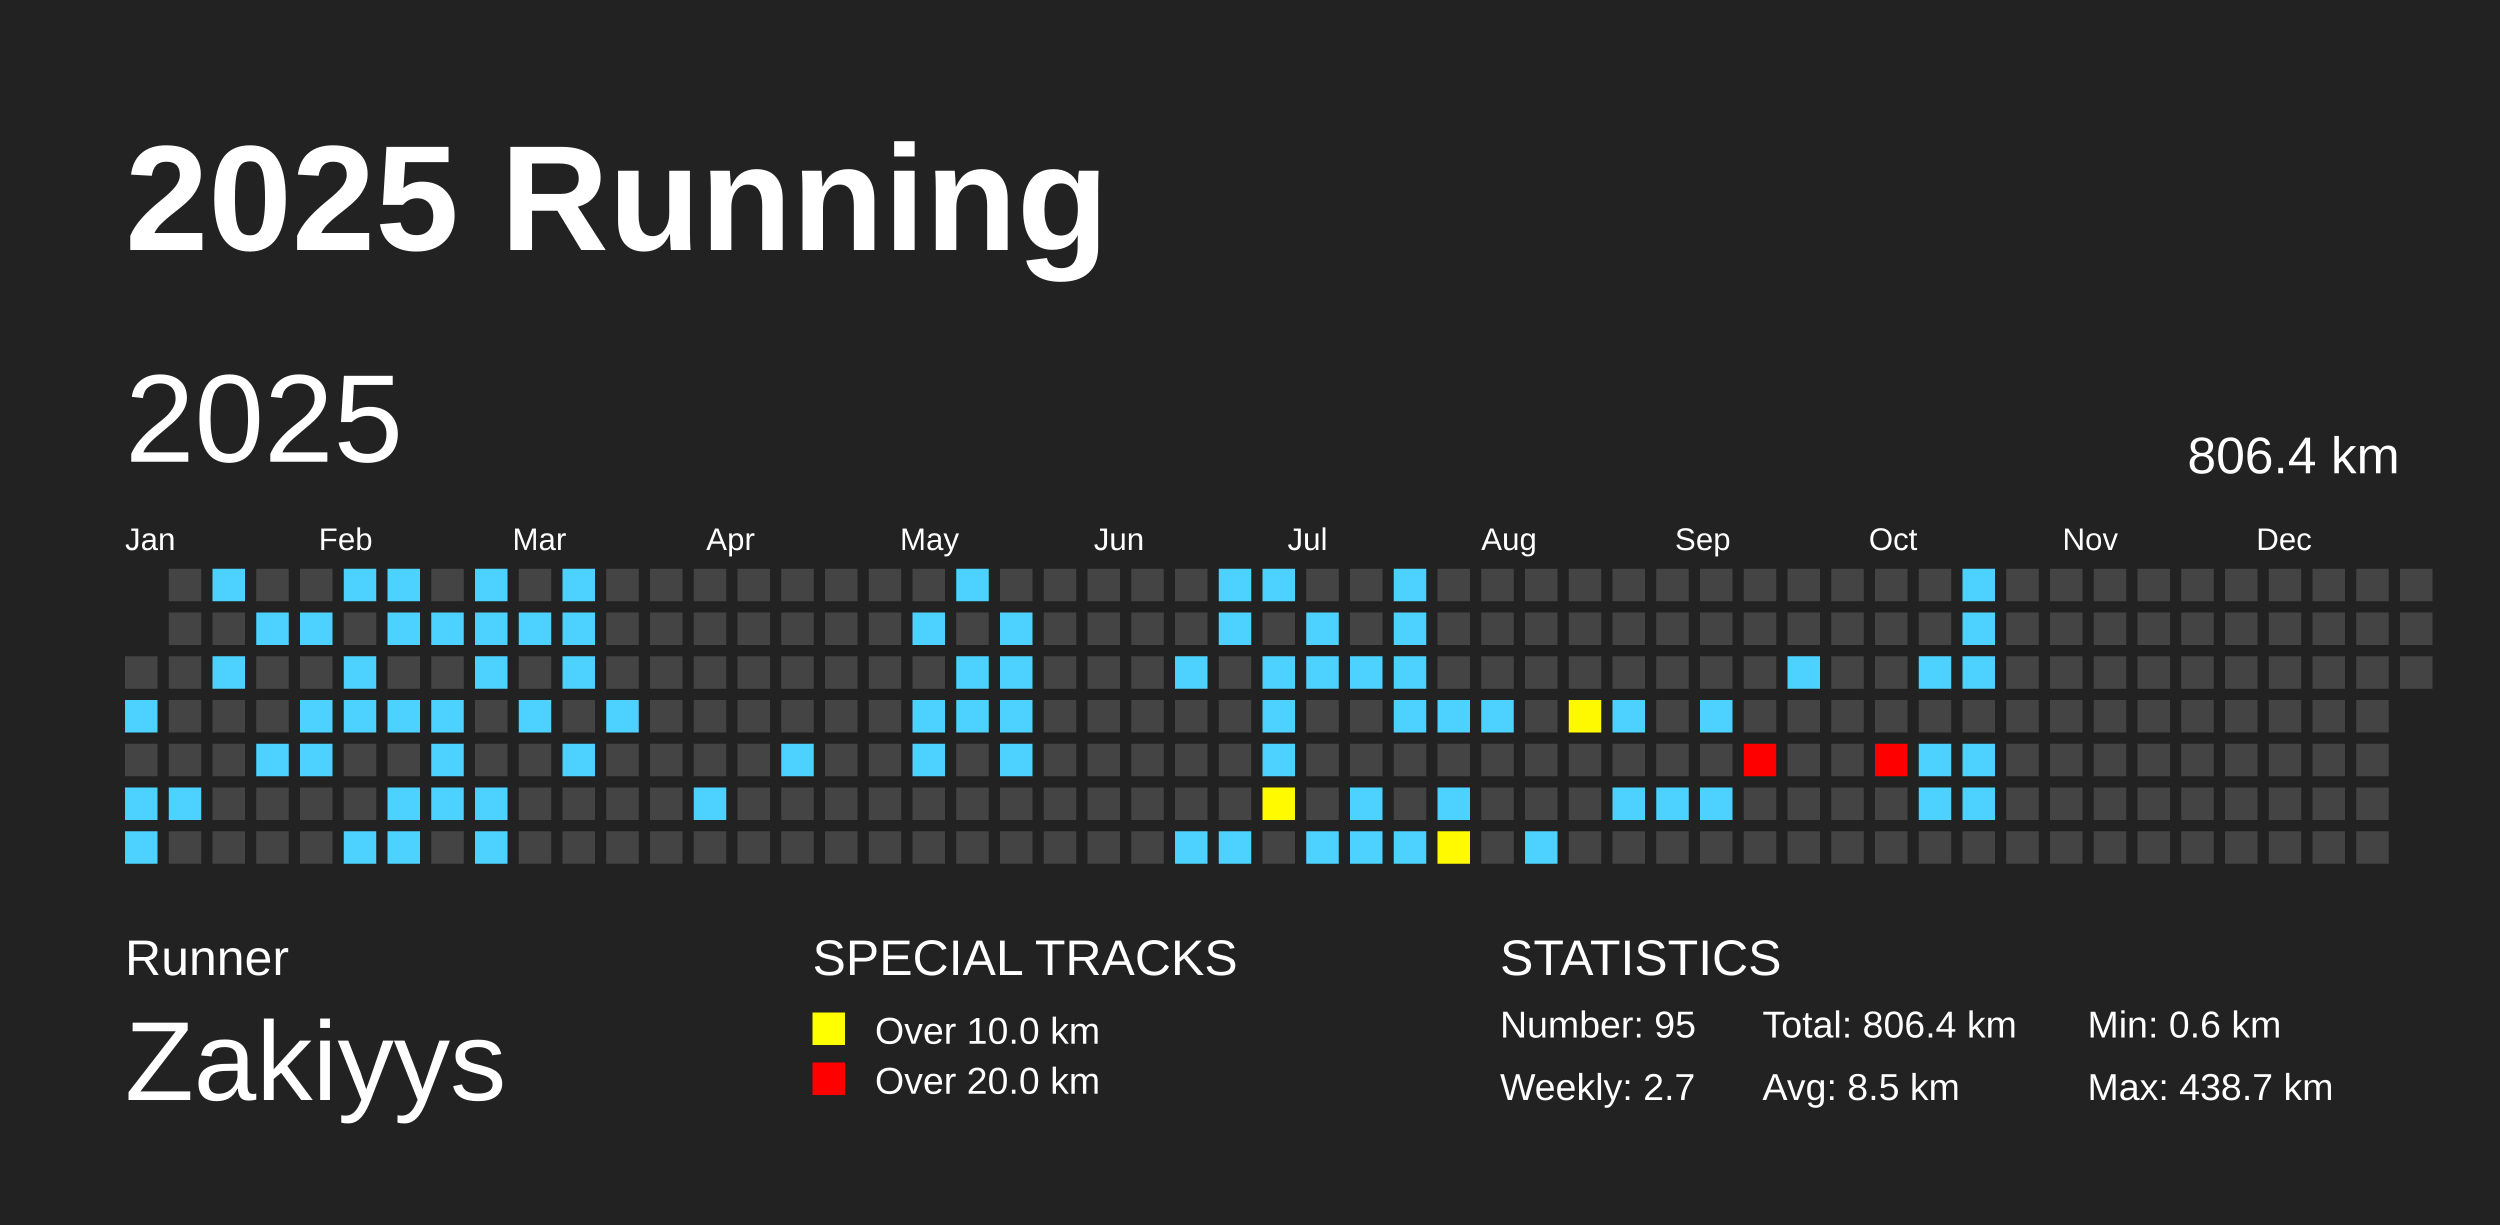
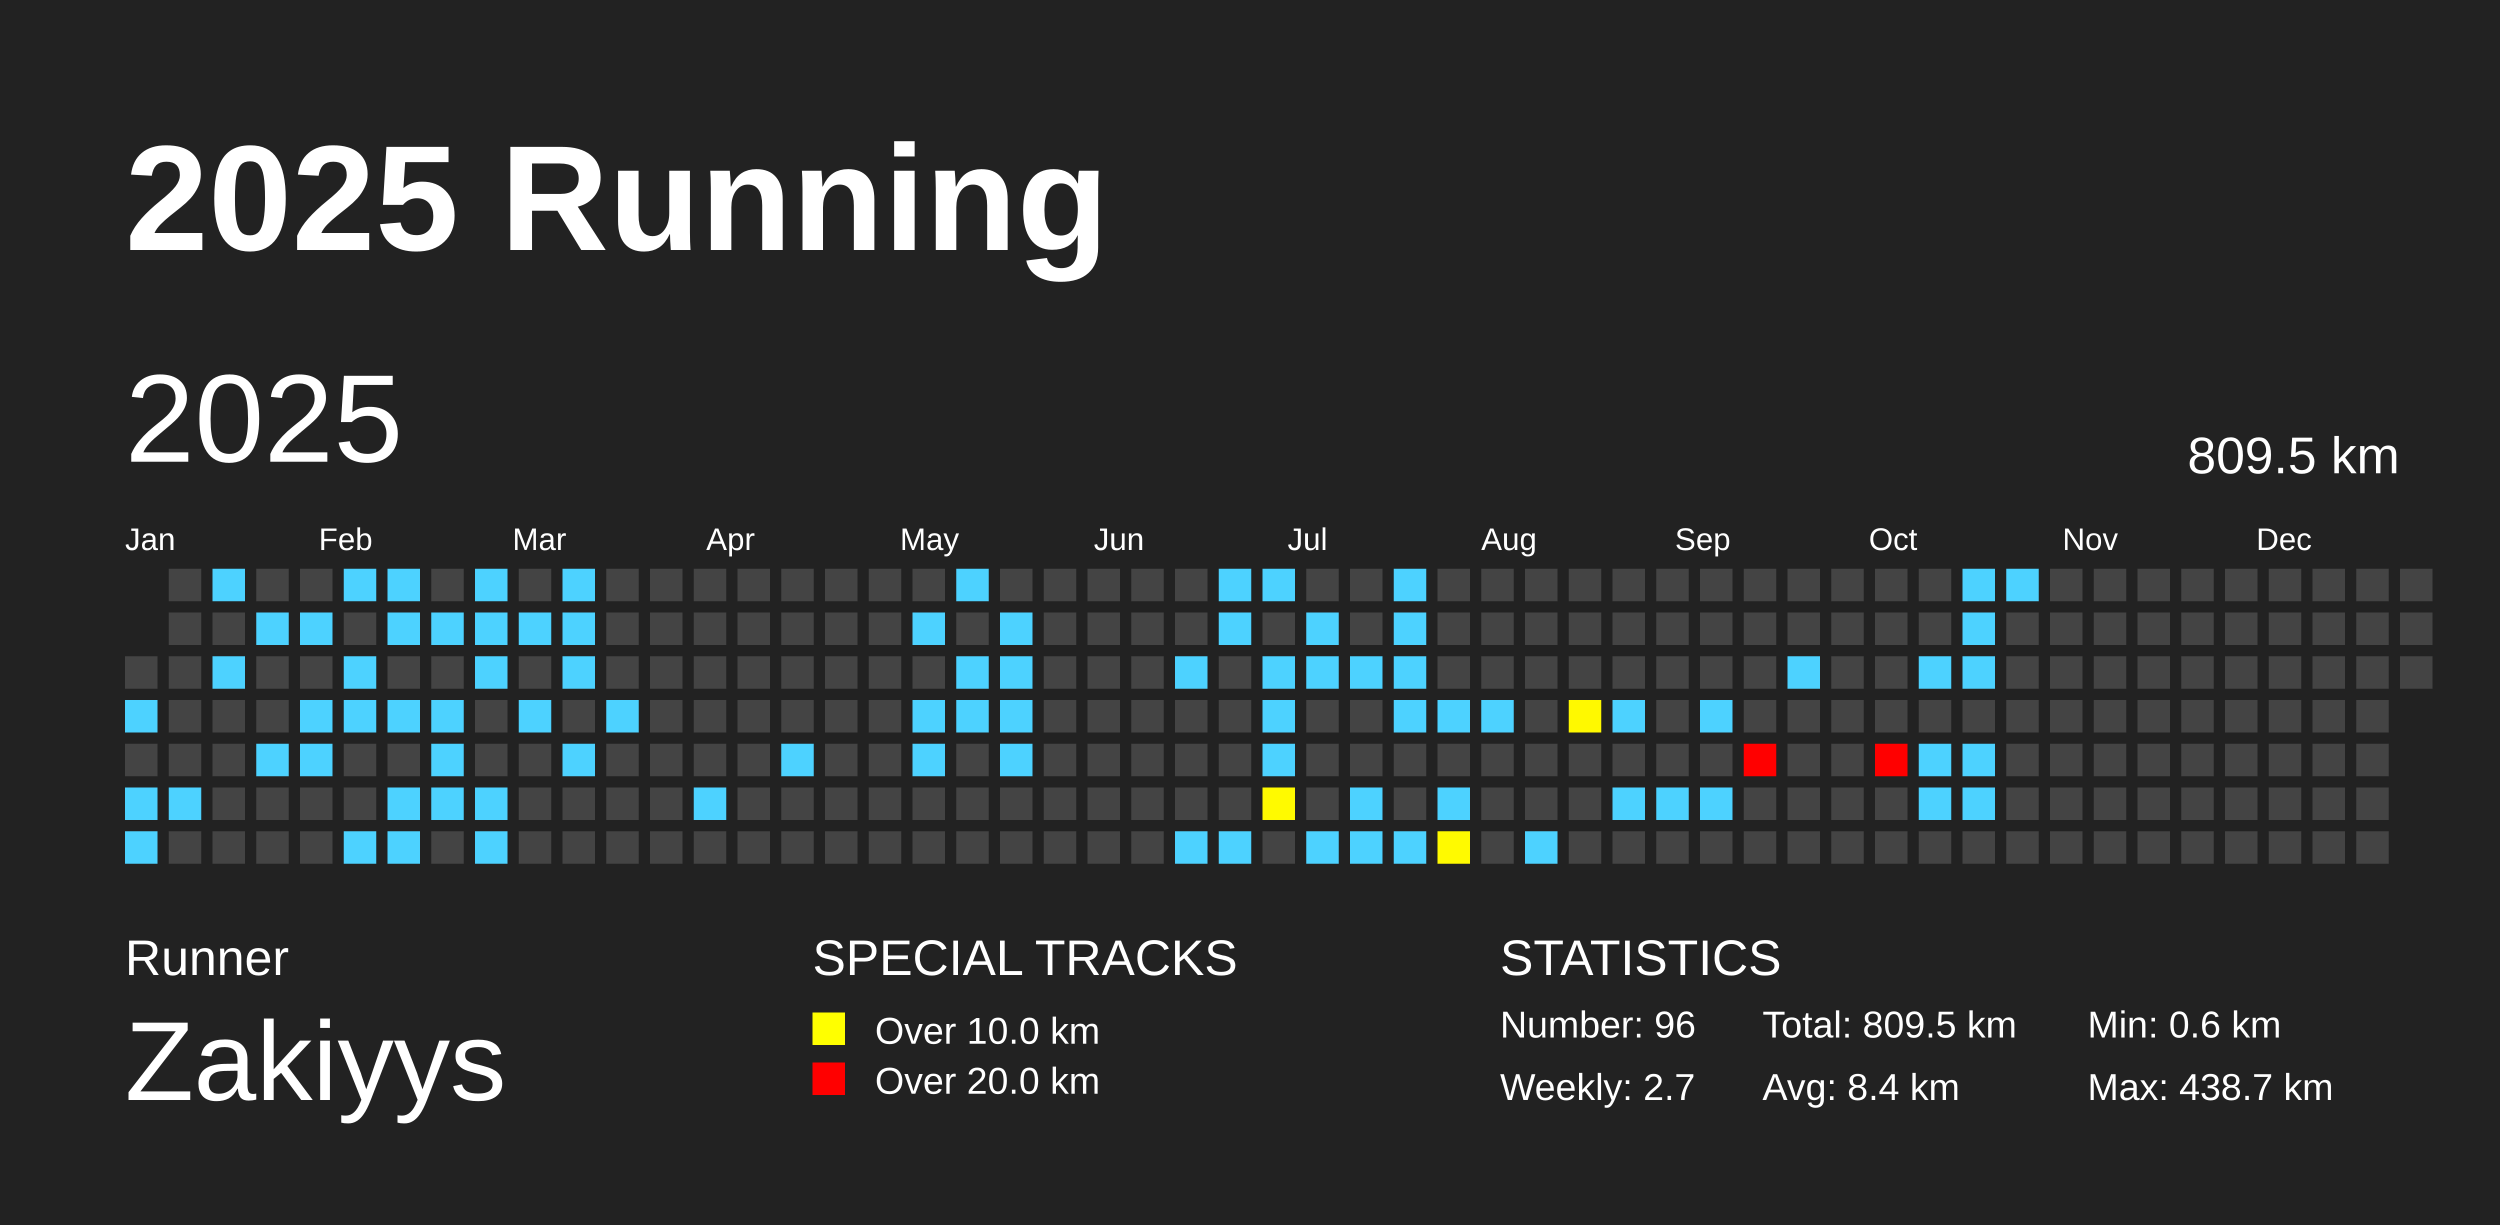
<svg xmlns="http://www.w3.org/2000/svg" baseProfile="full" height="98mm" version="1.1" viewBox="0,0,200,98" width="200mm">
  <defs />
  <rect fill="#222222" height="98" width="200" x="0" y="0" />
  <text fill="#FFFFFF" style="font-size:12px; font-family:Arial; font-weight:bold;" x="10" y="20">2025 Running</text>
  <text fill="#FFFFFF" style="font-size:4px; font-family:Arial" x="10" y="78">Runner</text>
  <text fill="#FFFFFF" style="font-size:9px; font-family:Arial" x="10" y="88">Zakiyys</text>
  <text fill="#FFFFFF" style="font-size:4px; font-family:Arial" x="65" y="78">SPECIAL TRACKS</text>
  <rect fill="yellow" height="2.6" width="2.6" x="65" y="81" />
  <text fill="#FFFFFF" style="font-size:3px; font-family:Arial" x="70" y="83.5">Over 10.0 km</text>
  <rect fill="red" height="2.6" width="2.6" x="65" y="85" />
  <text fill="#FFFFFF" style="font-size:3px; font-family:Arial" x="70" y="87.5">Over 20.0 km</text>
  <text fill="#FFFFFF" style="font-size:4px; font-family:Arial" x="120" y="78">STATISTICS</text>
-   <text fill="#FFFFFF" style="font-size:3px; font-family:Arial" x="120" y="83">Number: 95</text>
+   <text fill="#FFFFFF" style="font-size:3px; font-family:Arial" x="120" y="83">Number: 96</text>
  <text fill="#FFFFFF" style="font-size:3px; font-family:Arial" x="120" y="88">Weekly: 2.7</text>
-   <text fill="#FFFFFF" style="font-size:3px; font-family:Arial" x="141" y="83">Total: 806.4 km</text>
-   <text fill="#FFFFFF" style="font-size:3px; font-family:Arial" x="141" y="88">Avg: 8.5 km</text>
+   <text fill="#FFFFFF" style="font-size:3px; font-family:Arial" x="141" y="83">Total: 809.5 km</text>
+   <text fill="#FFFFFF" style="font-size:3px; font-family:Arial" x="141" y="88">Avg: 8.4 km</text>
  <text fill="#FFFFFF" style="font-size:3px; font-family:Arial" x="167" y="83">Min: 0.6 km</text>
  <text fill="#FFFFFF" style="font-size:3px; font-family:Arial" x="167" y="88">Max: 438.7 km</text>
  <text dominant-baseline="hanging" fill="#FFFFFF" style="font-size:10.0px; font-family:Arial;" x="10" y="30">2025</text>
-   <text dominant-baseline="hanging" fill="#FFFFFF" style="font-size:4.125px; font-family:Arial;" x="175" y="35">806.4 km</text>
+   <text dominant-baseline="hanging" fill="#FFFFFF" style="font-size:4.125px; font-family:Arial;" x="175" y="35">809.5 km</text>
  <text fill="#FFFFFF" style="font-size:2.5px; font-family:Arial" x="10.0" y="44">Jan</text>
  <text fill="#FFFFFF" style="font-size:2.5px; font-family:Arial" x="25.5" y="44">Feb</text>
  <text fill="#FFFFFF" style="font-size:2.5px; font-family:Arial" x="41.0" y="44">Mar</text>
  <text fill="#FFFFFF" style="font-size:2.5px; font-family:Arial" x="56.5" y="44">Apr</text>
  <text fill="#FFFFFF" style="font-size:2.5px; font-family:Arial" x="72.0" y="44">May</text>
  <text fill="#FFFFFF" style="font-size:2.5px; font-family:Arial" x="87.5" y="44">Jun</text>
  <text fill="#FFFFFF" style="font-size:2.5px; font-family:Arial" x="103.0" y="44">Jul</text>
  <text fill="#FFFFFF" style="font-size:2.5px; font-family:Arial" x="118.5" y="44">Aug</text>
  <text fill="#FFFFFF" style="font-size:2.5px; font-family:Arial" x="134.0" y="44">Sep</text>
  <text fill="#FFFFFF" style="font-size:2.5px; font-family:Arial" x="149.5" y="44">Oct</text>
  <text fill="#FFFFFF" style="font-size:2.5px; font-family:Arial" x="165.0" y="44">Nov</text>
  <text fill="#FFFFFF" style="font-size:2.5px; font-family:Arial" x="180.5" y="44">Dec</text>
  <rect fill="#444444" height="2.6" width="2.6" x="10.0" y="52.5" />
  <rect fill="#4dd2ff" height="2.6" width="2.6" x="10.0" y="56.0" />
  <rect fill="#444444" height="2.6" width="2.6" x="10.0" y="59.5" />
  <rect fill="#4dd2ff" height="2.6" width="2.6" x="10.0" y="63.0" />
  <rect fill="#4dd2ff" height="2.6" width="2.6" x="10.0" y="66.5" />
  <rect fill="#444444" height="2.6" width="2.6" x="13.5" y="45.5" />
  <rect fill="#444444" height="2.6" width="2.6" x="13.5" y="49.0" />
  <rect fill="#444444" height="2.6" width="2.6" x="13.5" y="52.5" />
  <rect fill="#444444" height="2.6" width="2.6" x="13.5" y="56.0" />
  <rect fill="#444444" height="2.6" width="2.6" x="13.5" y="59.5" />
  <rect fill="#4dd2ff" height="2.6" width="2.6" x="13.5" y="63.0" />
  <rect fill="#444444" height="2.6" width="2.6" x="13.5" y="66.5" />
  <rect fill="#4dd2ff" height="2.6" width="2.6" x="17.0" y="45.5" />
  <rect fill="#444444" height="2.6" width="2.6" x="17.0" y="49.0" />
  <rect fill="#4dd2ff" height="2.6" width="2.6" x="17.0" y="52.5" />
  <rect fill="#444444" height="2.6" width="2.6" x="17.0" y="56.0" />
  <rect fill="#444444" height="2.6" width="2.6" x="17.0" y="59.5" />
  <rect fill="#444444" height="2.6" width="2.6" x="17.0" y="63.0" />
  <rect fill="#444444" height="2.6" width="2.6" x="17.0" y="66.5" />
  <rect fill="#444444" height="2.6" width="2.6" x="20.5" y="45.5" />
  <rect fill="#4dd2ff" height="2.6" width="2.6" x="20.5" y="49.0" />
  <rect fill="#444444" height="2.6" width="2.6" x="20.5" y="52.5" />
  <rect fill="#444444" height="2.6" width="2.6" x="20.5" y="56.0" />
  <rect fill="#4dd2ff" height="2.6" width="2.6" x="20.5" y="59.5" />
  <rect fill="#444444" height="2.6" width="2.6" x="20.5" y="63.0" />
  <rect fill="#444444" height="2.6" width="2.6" x="20.5" y="66.5" />
  <rect fill="#444444" height="2.6" width="2.6" x="24.0" y="45.5" />
  <rect fill="#4dd2ff" height="2.6" width="2.6" x="24.0" y="49.0" />
  <rect fill="#444444" height="2.6" width="2.6" x="24.0" y="52.5" />
  <rect fill="#4dd2ff" height="2.6" width="2.6" x="24.0" y="56.0" />
  <rect fill="#4dd2ff" height="2.6" width="2.6" x="24.0" y="59.5" />
  <rect fill="#444444" height="2.6" width="2.6" x="24.0" y="63.0" />
  <rect fill="#444444" height="2.6" width="2.6" x="24.0" y="66.5" />
  <rect fill="#4dd2ff" height="2.6" width="2.6" x="27.5" y="45.5" />
  <rect fill="#444444" height="2.6" width="2.6" x="27.5" y="49.0" />
  <rect fill="#4dd2ff" height="2.6" width="2.6" x="27.5" y="52.5" />
  <rect fill="#4dd2ff" height="2.6" width="2.6" x="27.5" y="56.0" />
  <rect fill="#444444" height="2.6" width="2.6" x="27.5" y="59.5" />
  <rect fill="#444444" height="2.6" width="2.6" x="27.5" y="63.0" />
  <rect fill="#4dd2ff" height="2.6" width="2.6" x="27.5" y="66.5" />
  <rect fill="#4dd2ff" height="2.6" width="2.6" x="31.0" y="45.5" />
  <rect fill="#4dd2ff" height="2.6" width="2.6" x="31.0" y="49.0" />
  <rect fill="#444444" height="2.6" width="2.6" x="31.0" y="52.5" />
  <rect fill="#4dd2ff" height="2.6" width="2.6" x="31.0" y="56.0" />
  <rect fill="#444444" height="2.6" width="2.6" x="31.0" y="59.5" />
  <rect fill="#4dd2ff" height="2.6" width="2.6" x="31.0" y="63.0" />
  <rect fill="#4dd2ff" height="2.6" width="2.6" x="31.0" y="66.5" />
  <rect fill="#444444" height="2.6" width="2.6" x="34.5" y="45.5" />
  <rect fill="#4dd2ff" height="2.6" width="2.6" x="34.5" y="49.0" />
  <rect fill="#444444" height="2.6" width="2.6" x="34.5" y="52.5" />
  <rect fill="#4dd2ff" height="2.6" width="2.6" x="34.5" y="56.0" />
  <rect fill="#4dd2ff" height="2.6" width="2.6" x="34.5" y="59.5" />
  <rect fill="#4dd2ff" height="2.6" width="2.6" x="34.5" y="63.0" />
  <rect fill="#444444" height="2.6" width="2.6" x="34.5" y="66.5" />
  <rect fill="#4dd2ff" height="2.6" width="2.6" x="38.0" y="45.5" />
  <rect fill="#4dd2ff" height="2.6" width="2.6" x="38.0" y="49.0" />
  <rect fill="#4dd2ff" height="2.6" width="2.6" x="38.0" y="52.5" />
  <rect fill="#444444" height="2.6" width="2.6" x="38.0" y="56.0" />
  <rect fill="#444444" height="2.6" width="2.6" x="38.0" y="59.5" />
  <rect fill="#4dd2ff" height="2.6" width="2.6" x="38.0" y="63.0" />
  <rect fill="#4dd2ff" height="2.6" width="2.6" x="38.0" y="66.5" />
  <rect fill="#444444" height="2.6" width="2.6" x="41.5" y="45.5" />
  <rect fill="#4dd2ff" height="2.6" width="2.6" x="41.5" y="49.0" />
  <rect fill="#444444" height="2.6" width="2.6" x="41.5" y="52.5" />
  <rect fill="#4dd2ff" height="2.6" width="2.6" x="41.5" y="56.0" />
  <rect fill="#444444" height="2.6" width="2.6" x="41.5" y="59.5" />
  <rect fill="#444444" height="2.6" width="2.6" x="41.5" y="63.0" />
  <rect fill="#444444" height="2.6" width="2.6" x="41.5" y="66.5" />
  <rect fill="#4dd2ff" height="2.6" width="2.6" x="45.0" y="45.5" />
  <rect fill="#4dd2ff" height="2.6" width="2.6" x="45.0" y="49.0" />
  <rect fill="#4dd2ff" height="2.6" width="2.6" x="45.0" y="52.5" />
  <rect fill="#444444" height="2.6" width="2.6" x="45.0" y="56.0" />
  <rect fill="#4dd2ff" height="2.6" width="2.6" x="45.0" y="59.5" />
  <rect fill="#444444" height="2.6" width="2.6" x="45.0" y="63.0" />
  <rect fill="#444444" height="2.6" width="2.6" x="45.0" y="66.5" />
  <rect fill="#444444" height="2.6" width="2.6" x="48.5" y="45.5" />
  <rect fill="#444444" height="2.6" width="2.6" x="48.5" y="49.0" />
  <rect fill="#444444" height="2.6" width="2.6" x="48.5" y="52.5" />
  <rect fill="#4dd2ff" height="2.6" width="2.6" x="48.5" y="56.0" />
  <rect fill="#444444" height="2.6" width="2.6" x="48.5" y="59.5" />
  <rect fill="#444444" height="2.6" width="2.6" x="48.5" y="63.0" />
  <rect fill="#444444" height="2.6" width="2.6" x="48.5" y="66.5" />
  <rect fill="#444444" height="2.6" width="2.6" x="52.0" y="45.5" />
  <rect fill="#444444" height="2.6" width="2.6" x="52.0" y="49.0" />
  <rect fill="#444444" height="2.6" width="2.6" x="52.0" y="52.5" />
  <rect fill="#444444" height="2.6" width="2.6" x="52.0" y="56.0" />
  <rect fill="#444444" height="2.6" width="2.6" x="52.0" y="59.5" />
  <rect fill="#444444" height="2.6" width="2.6" x="52.0" y="63.0" />
  <rect fill="#444444" height="2.6" width="2.6" x="52.0" y="66.5" />
  <rect fill="#444444" height="2.6" width="2.6" x="55.5" y="45.5" />
  <rect fill="#444444" height="2.6" width="2.6" x="55.5" y="49.0" />
  <rect fill="#444444" height="2.6" width="2.6" x="55.5" y="52.5" />
  <rect fill="#444444" height="2.6" width="2.6" x="55.5" y="56.0" />
  <rect fill="#444444" height="2.6" width="2.6" x="55.5" y="59.5" />
  <rect fill="#4dd2ff" height="2.6" width="2.6" x="55.5" y="63.0" />
  <rect fill="#444444" height="2.6" width="2.6" x="55.5" y="66.5" />
  <rect fill="#444444" height="2.6" width="2.6" x="59.0" y="45.5" />
  <rect fill="#444444" height="2.6" width="2.6" x="59.0" y="49.0" />
  <rect fill="#444444" height="2.6" width="2.6" x="59.0" y="52.5" />
  <rect fill="#444444" height="2.6" width="2.6" x="59.0" y="56.0" />
  <rect fill="#444444" height="2.6" width="2.6" x="59.0" y="59.5" />
  <rect fill="#444444" height="2.6" width="2.6" x="59.0" y="63.0" />
  <rect fill="#444444" height="2.6" width="2.6" x="59.0" y="66.5" />
  <rect fill="#444444" height="2.6" width="2.6" x="62.5" y="45.5" />
  <rect fill="#444444" height="2.6" width="2.6" x="62.5" y="49.0" />
  <rect fill="#444444" height="2.6" width="2.6" x="62.5" y="52.5" />
  <rect fill="#444444" height="2.6" width="2.6" x="62.5" y="56.0" />
  <rect fill="#4dd2ff" height="2.6" width="2.6" x="62.5" y="59.5" />
  <rect fill="#444444" height="2.6" width="2.6" x="62.5" y="63.0" />
  <rect fill="#444444" height="2.6" width="2.6" x="62.5" y="66.5" />
  <rect fill="#444444" height="2.6" width="2.6" x="66.0" y="45.5" />
  <rect fill="#444444" height="2.6" width="2.6" x="66.0" y="49.0" />
  <rect fill="#444444" height="2.6" width="2.6" x="66.0" y="52.5" />
  <rect fill="#444444" height="2.6" width="2.6" x="66.0" y="56.0" />
  <rect fill="#444444" height="2.6" width="2.6" x="66.0" y="59.5" />
  <rect fill="#444444" height="2.6" width="2.6" x="66.0" y="63.0" />
  <rect fill="#444444" height="2.6" width="2.6" x="66.0" y="66.5" />
  <rect fill="#444444" height="2.6" width="2.6" x="69.5" y="45.5" />
  <rect fill="#444444" height="2.6" width="2.6" x="69.5" y="49.0" />
  <rect fill="#444444" height="2.6" width="2.6" x="69.5" y="52.5" />
  <rect fill="#444444" height="2.6" width="2.6" x="69.5" y="56.0" />
  <rect fill="#444444" height="2.6" width="2.6" x="69.5" y="59.5" />
  <rect fill="#444444" height="2.6" width="2.6" x="69.5" y="63.0" />
  <rect fill="#444444" height="2.6" width="2.6" x="69.5" y="66.5" />
  <rect fill="#444444" height="2.6" width="2.6" x="73.0" y="45.5" />
  <rect fill="#4dd2ff" height="2.6" width="2.6" x="73.0" y="49.0" />
  <rect fill="#444444" height="2.6" width="2.6" x="73.0" y="52.5" />
  <rect fill="#4dd2ff" height="2.6" width="2.6" x="73.0" y="56.0" />
  <rect fill="#4dd2ff" height="2.6" width="2.6" x="73.0" y="59.5" />
  <rect fill="#444444" height="2.6" width="2.6" x="73.0" y="63.0" />
  <rect fill="#444444" height="2.6" width="2.6" x="73.0" y="66.5" />
  <rect fill="#4dd2ff" height="2.6" width="2.6" x="76.5" y="45.5" />
  <rect fill="#444444" height="2.6" width="2.6" x="76.5" y="49.0" />
  <rect fill="#4dd2ff" height="2.6" width="2.6" x="76.5" y="52.5" />
  <rect fill="#4dd2ff" height="2.6" width="2.6" x="76.5" y="56.0" />
  <rect fill="#444444" height="2.6" width="2.6" x="76.5" y="59.5" />
  <rect fill="#444444" height="2.6" width="2.6" x="76.5" y="63.0" />
  <rect fill="#444444" height="2.6" width="2.6" x="76.5" y="66.5" />
  <rect fill="#444444" height="2.6" width="2.6" x="80.0" y="45.5" />
  <rect fill="#4dd2ff" height="2.6" width="2.6" x="80.0" y="49.0" />
  <rect fill="#4dd2ff" height="2.6" width="2.6" x="80.0" y="52.5" />
  <rect fill="#4dd2ff" height="2.6" width="2.6" x="80.0" y="56.0" />
  <rect fill="#4dd2ff" height="2.6" width="2.6" x="80.0" y="59.5" />
  <rect fill="#444444" height="2.6" width="2.6" x="80.0" y="63.0" />
  <rect fill="#444444" height="2.6" width="2.6" x="80.0" y="66.5" />
  <rect fill="#444444" height="2.6" width="2.6" x="83.5" y="45.5" />
  <rect fill="#444444" height="2.6" width="2.6" x="83.5" y="49.0" />
  <rect fill="#444444" height="2.6" width="2.6" x="83.5" y="52.5" />
  <rect fill="#444444" height="2.6" width="2.6" x="83.5" y="56.0" />
  <rect fill="#444444" height="2.6" width="2.6" x="83.5" y="59.5" />
  <rect fill="#444444" height="2.6" width="2.6" x="83.5" y="63.0" />
  <rect fill="#444444" height="2.6" width="2.6" x="83.5" y="66.5" />
  <rect fill="#444444" height="2.6" width="2.6" x="87.0" y="45.5" />
  <rect fill="#444444" height="2.6" width="2.6" x="87.0" y="49.0" />
  <rect fill="#444444" height="2.6" width="2.6" x="87.0" y="52.5" />
  <rect fill="#444444" height="2.6" width="2.6" x="87.0" y="56.0" />
  <rect fill="#444444" height="2.6" width="2.6" x="87.0" y="59.5" />
  <rect fill="#444444" height="2.6" width="2.6" x="87.0" y="63.0" />
  <rect fill="#444444" height="2.6" width="2.6" x="87.0" y="66.5" />
  <rect fill="#444444" height="2.6" width="2.6" x="90.5" y="45.5" />
  <rect fill="#444444" height="2.6" width="2.6" x="90.5" y="49.0" />
  <rect fill="#444444" height="2.6" width="2.6" x="90.5" y="52.5" />
  <rect fill="#444444" height="2.6" width="2.6" x="90.5" y="56.0" />
  <rect fill="#444444" height="2.6" width="2.6" x="90.5" y="59.5" />
  <rect fill="#444444" height="2.6" width="2.6" x="90.5" y="63.0" />
  <rect fill="#444444" height="2.6" width="2.6" x="90.5" y="66.5" />
  <rect fill="#444444" height="2.6" width="2.6" x="94.0" y="45.5" />
  <rect fill="#444444" height="2.6" width="2.6" x="94.0" y="49.0" />
  <rect fill="#4dd2ff" height="2.6" width="2.6" x="94.0" y="52.5" />
  <rect fill="#444444" height="2.6" width="2.6" x="94.0" y="56.0" />
  <rect fill="#444444" height="2.6" width="2.6" x="94.0" y="59.5" />
  <rect fill="#444444" height="2.6" width="2.6" x="94.0" y="63.0" />
  <rect fill="#4dd2ff" height="2.6" width="2.6" x="94.0" y="66.5" />
  <rect fill="#4dd2ff" height="2.6" width="2.6" x="97.5" y="45.5" />
  <rect fill="#4dd2ff" height="2.6" width="2.6" x="97.5" y="49.0" />
  <rect fill="#444444" height="2.6" width="2.6" x="97.5" y="52.5" />
  <rect fill="#444444" height="2.6" width="2.6" x="97.5" y="56.0" />
  <rect fill="#444444" height="2.6" width="2.6" x="97.5" y="59.5" />
  <rect fill="#444444" height="2.6" width="2.6" x="97.5" y="63.0" />
  <rect fill="#4dd2ff" height="2.6" width="2.6" x="97.5" y="66.5" />
  <rect fill="#4dd2ff" height="2.6" width="2.6" x="101.0" y="45.5" />
  <rect fill="#444444" height="2.6" width="2.6" x="101.0" y="49.0" />
  <rect fill="#4dd2ff" height="2.6" width="2.6" x="101.0" y="52.5" />
  <rect fill="#4dd2ff" height="2.6" width="2.6" x="101.0" y="56.0" />
  <rect fill="#4dd2ff" height="2.6" width="2.6" x="101.0" y="59.5" />
  <rect fill="#fffa00" height="2.6" width="2.6" x="101.0" y="63.0" />
  <rect fill="#444444" height="2.6" width="2.6" x="101.0" y="66.5" />
  <rect fill="#444444" height="2.6" width="2.6" x="104.5" y="45.5" />
  <rect fill="#4dd2ff" height="2.6" width="2.6" x="104.5" y="49.0" />
  <rect fill="#4dd2ff" height="2.6" width="2.6" x="104.5" y="52.5" />
  <rect fill="#444444" height="2.6" width="2.6" x="104.5" y="56.0" />
  <rect fill="#444444" height="2.6" width="2.6" x="104.5" y="59.5" />
  <rect fill="#444444" height="2.6" width="2.6" x="104.5" y="63.0" />
  <rect fill="#4dd2ff" height="2.6" width="2.6" x="104.5" y="66.5" />
  <rect fill="#444444" height="2.6" width="2.6" x="108.0" y="45.5" />
  <rect fill="#444444" height="2.6" width="2.6" x="108.0" y="49.0" />
  <rect fill="#4dd2ff" height="2.6" width="2.6" x="108.0" y="52.5" />
  <rect fill="#444444" height="2.6" width="2.6" x="108.0" y="56.0" />
  <rect fill="#444444" height="2.6" width="2.6" x="108.0" y="59.5" />
  <rect fill="#4dd2ff" height="2.6" width="2.6" x="108.0" y="63.0" />
  <rect fill="#4dd2ff" height="2.6" width="2.6" x="108.0" y="66.5" />
  <rect fill="#4dd2ff" height="2.6" width="2.6" x="111.5" y="45.5" />
  <rect fill="#4dd2ff" height="2.6" width="2.6" x="111.5" y="49.0" />
  <rect fill="#4dd2ff" height="2.6" width="2.6" x="111.5" y="52.5" />
  <rect fill="#4dd2ff" height="2.6" width="2.6" x="111.5" y="56.0" />
  <rect fill="#444444" height="2.6" width="2.6" x="111.5" y="59.5" />
  <rect fill="#444444" height="2.6" width="2.6" x="111.5" y="63.0" />
  <rect fill="#4dd2ff" height="2.6" width="2.6" x="111.5" y="66.5" />
  <rect fill="#444444" height="2.6" width="2.6" x="115.0" y="45.5" />
  <rect fill="#444444" height="2.6" width="2.6" x="115.0" y="49.0" />
  <rect fill="#444444" height="2.6" width="2.6" x="115.0" y="52.5" />
  <rect fill="#4dd2ff" height="2.6" width="2.6" x="115.0" y="56.0" />
  <rect fill="#444444" height="2.6" width="2.6" x="115.0" y="59.5" />
  <rect fill="#4dd2ff" height="2.6" width="2.6" x="115.0" y="63.0" />
  <rect fill="#fffa00" height="2.6" width="2.6" x="115.0" y="66.5" />
  <rect fill="#444444" height="2.6" width="2.6" x="118.5" y="45.5" />
  <rect fill="#444444" height="2.6" width="2.6" x="118.5" y="49.0" />
  <rect fill="#444444" height="2.6" width="2.6" x="118.5" y="52.5" />
  <rect fill="#4dd2ff" height="2.6" width="2.6" x="118.5" y="56.0" />
  <rect fill="#444444" height="2.6" width="2.6" x="118.5" y="59.5" />
  <rect fill="#444444" height="2.6" width="2.6" x="118.5" y="63.0" />
  <rect fill="#444444" height="2.6" width="2.6" x="118.5" y="66.5" />
  <rect fill="#444444" height="2.6" width="2.6" x="122.0" y="45.5" />
  <rect fill="#444444" height="2.6" width="2.6" x="122.0" y="49.0" />
  <rect fill="#444444" height="2.6" width="2.6" x="122.0" y="52.5" />
  <rect fill="#444444" height="2.6" width="2.6" x="122.0" y="56.0" />
  <rect fill="#444444" height="2.6" width="2.6" x="122.0" y="59.5" />
  <rect fill="#444444" height="2.6" width="2.6" x="122.0" y="63.0" />
  <rect fill="#4dd2ff" height="2.6" width="2.6" x="122.0" y="66.5" />
  <rect fill="#444444" height="2.6" width="2.6" x="125.5" y="45.5" />
  <rect fill="#444444" height="2.6" width="2.6" x="125.5" y="49.0" />
  <rect fill="#444444" height="2.6" width="2.6" x="125.5" y="52.5" />
  <rect fill="#fff900" height="2.6" width="2.6" x="125.5" y="56.0" />
  <rect fill="#444444" height="2.6" width="2.6" x="125.5" y="59.5" />
  <rect fill="#444444" height="2.6" width="2.6" x="125.5" y="63.0" />
  <rect fill="#444444" height="2.6" width="2.6" x="125.5" y="66.5" />
  <rect fill="#444444" height="2.6" width="2.6" x="129.0" y="45.5" />
  <rect fill="#444444" height="2.6" width="2.6" x="129.0" y="49.0" />
  <rect fill="#444444" height="2.6" width="2.6" x="129.0" y="52.5" />
  <rect fill="#4dd2ff" height="2.6" width="2.6" x="129.0" y="56.0" />
  <rect fill="#444444" height="2.6" width="2.6" x="129.0" y="59.5" />
  <rect fill="#4dd2ff" height="2.6" width="2.6" x="129.0" y="63.0" />
  <rect fill="#444444" height="2.6" width="2.6" x="129.0" y="66.5" />
  <rect fill="#444444" height="2.6" width="2.6" x="132.5" y="45.5" />
  <rect fill="#444444" height="2.6" width="2.6" x="132.5" y="49.0" />
  <rect fill="#444444" height="2.6" width="2.6" x="132.5" y="52.5" />
  <rect fill="#444444" height="2.6" width="2.6" x="132.5" y="56.0" />
  <rect fill="#444444" height="2.6" width="2.6" x="132.5" y="59.5" />
  <rect fill="#4dd2ff" height="2.6" width="2.6" x="132.5" y="63.0" />
  <rect fill="#444444" height="2.6" width="2.6" x="132.5" y="66.5" />
  <rect fill="#444444" height="2.6" width="2.6" x="136.0" y="45.5" />
  <rect fill="#444444" height="2.6" width="2.6" x="136.0" y="49.0" />
  <rect fill="#444444" height="2.6" width="2.6" x="136.0" y="52.5" />
  <rect fill="#4dd2ff" height="2.6" width="2.6" x="136.0" y="56.0" />
  <rect fill="#444444" height="2.6" width="2.6" x="136.0" y="59.5" />
  <rect fill="#4dd2ff" height="2.6" width="2.6" x="136.0" y="63.0" />
  <rect fill="#444444" height="2.6" width="2.6" x="136.0" y="66.5" />
  <rect fill="#444444" height="2.6" width="2.6" x="139.5" y="45.5" />
  <rect fill="#444444" height="2.6" width="2.6" x="139.5" y="49.0" />
  <rect fill="#444444" height="2.6" width="2.6" x="139.5" y="52.5" />
  <rect fill="#444444" height="2.6" width="2.6" x="139.5" y="56.0" />
  <rect fill="red" height="2.6" width="2.6" x="139.5" y="59.5" />
  <rect fill="#444444" height="2.6" width="2.6" x="139.5" y="63.0" />
  <rect fill="#444444" height="2.6" width="2.6" x="139.5" y="66.5" />
  <rect fill="#444444" height="2.6" width="2.6" x="143.0" y="45.5" />
  <rect fill="#444444" height="2.6" width="2.6" x="143.0" y="49.0" />
  <rect fill="#4dd2ff" height="2.6" width="2.6" x="143.0" y="52.5" />
  <rect fill="#444444" height="2.6" width="2.6" x="143.0" y="56.0" />
  <rect fill="#444444" height="2.6" width="2.6" x="143.0" y="59.5" />
  <rect fill="#444444" height="2.6" width="2.6" x="143.0" y="63.0" />
  <rect fill="#444444" height="2.6" width="2.6" x="143.0" y="66.5" />
  <rect fill="#444444" height="2.6" width="2.6" x="146.5" y="45.5" />
  <rect fill="#444444" height="2.6" width="2.6" x="146.5" y="49.0" />
  <rect fill="#444444" height="2.6" width="2.6" x="146.5" y="52.5" />
  <rect fill="#444444" height="2.6" width="2.6" x="146.5" y="56.0" />
  <rect fill="#444444" height="2.6" width="2.6" x="146.5" y="59.5" />
  <rect fill="#444444" height="2.6" width="2.6" x="146.5" y="63.0" />
  <rect fill="#444444" height="2.6" width="2.6" x="146.5" y="66.5" />
  <rect fill="#444444" height="2.6" width="2.6" x="150.0" y="45.5" />
  <rect fill="#444444" height="2.6" width="2.6" x="150.0" y="49.0" />
  <rect fill="#444444" height="2.6" width="2.6" x="150.0" y="52.5" />
  <rect fill="#444444" height="2.6" width="2.6" x="150.0" y="56.0" />
  <rect fill="red" height="2.6" width="2.6" x="150.0" y="59.5" />
  <rect fill="#444444" height="2.6" width="2.6" x="150.0" y="63.0" />
  <rect fill="#444444" height="2.6" width="2.6" x="150.0" y="66.5" />
  <rect fill="#444444" height="2.6" width="2.6" x="153.5" y="45.5" />
  <rect fill="#444444" height="2.6" width="2.6" x="153.5" y="49.0" />
  <rect fill="#4dd2ff" height="2.6" width="2.6" x="153.5" y="52.5" />
  <rect fill="#444444" height="2.6" width="2.6" x="153.5" y="56.0" />
  <rect fill="#4dd2ff" height="2.6" width="2.6" x="153.5" y="59.5" />
  <rect fill="#4dd2ff" height="2.6" width="2.6" x="153.5" y="63.0" />
  <rect fill="#444444" height="2.6" width="2.6" x="153.5" y="66.5" />
  <rect fill="#4dd2ff" height="2.6" width="2.6" x="157.0" y="45.5" />
  <rect fill="#4dd2ff" height="2.6" width="2.6" x="157.0" y="49.0" />
  <rect fill="#4dd2ff" height="2.6" width="2.6" x="157.0" y="52.5" />
  <rect fill="#444444" height="2.6" width="2.6" x="157.0" y="56.0" />
  <rect fill="#4dd2ff" height="2.6" width="2.6" x="157.0" y="59.5" />
  <rect fill="#4dd2ff" height="2.6" width="2.6" x="157.0" y="63.0" />
  <rect fill="#444444" height="2.6" width="2.6" x="157.0" y="66.5" />
-   <rect fill="#444444" height="2.6" width="2.6" x="160.5" y="45.5" />
+   <rect fill="#4dd2ff" height="2.6" width="2.6" x="160.5" y="45.5" />
  <rect fill="#444444" height="2.6" width="2.6" x="160.5" y="49.0" />
  <rect fill="#444444" height="2.6" width="2.6" x="160.5" y="52.5" />
  <rect fill="#444444" height="2.6" width="2.6" x="160.5" y="56.0" />
  <rect fill="#444444" height="2.6" width="2.6" x="160.5" y="59.5" />
  <rect fill="#444444" height="2.6" width="2.6" x="160.5" y="63.0" />
  <rect fill="#444444" height="2.6" width="2.6" x="160.5" y="66.5" />
  <rect fill="#444444" height="2.6" width="2.6" x="164.0" y="45.5" />
  <rect fill="#444444" height="2.6" width="2.6" x="164.0" y="49.0" />
  <rect fill="#444444" height="2.6" width="2.6" x="164.0" y="52.5" />
  <rect fill="#444444" height="2.6" width="2.6" x="164.0" y="56.0" />
  <rect fill="#444444" height="2.6" width="2.6" x="164.0" y="59.5" />
  <rect fill="#444444" height="2.6" width="2.6" x="164.0" y="63.0" />
  <rect fill="#444444" height="2.6" width="2.6" x="164.0" y="66.5" />
  <rect fill="#444444" height="2.6" width="2.6" x="167.5" y="45.5" />
  <rect fill="#444444" height="2.6" width="2.6" x="167.5" y="49.0" />
  <rect fill="#444444" height="2.6" width="2.6" x="167.5" y="52.5" />
  <rect fill="#444444" height="2.6" width="2.6" x="167.5" y="56.0" />
  <rect fill="#444444" height="2.6" width="2.6" x="167.5" y="59.5" />
  <rect fill="#444444" height="2.6" width="2.6" x="167.5" y="63.0" />
  <rect fill="#444444" height="2.6" width="2.6" x="167.5" y="66.5" />
  <rect fill="#444444" height="2.6" width="2.6" x="171.0" y="45.5" />
  <rect fill="#444444" height="2.6" width="2.6" x="171.0" y="49.0" />
  <rect fill="#444444" height="2.6" width="2.6" x="171.0" y="52.5" />
  <rect fill="#444444" height="2.6" width="2.6" x="171.0" y="56.0" />
  <rect fill="#444444" height="2.6" width="2.6" x="171.0" y="59.5" />
  <rect fill="#444444" height="2.6" width="2.6" x="171.0" y="63.0" />
  <rect fill="#444444" height="2.6" width="2.6" x="171.0" y="66.5" />
  <rect fill="#444444" height="2.6" width="2.6" x="174.5" y="45.5" />
  <rect fill="#444444" height="2.6" width="2.6" x="174.5" y="49.0" />
  <rect fill="#444444" height="2.6" width="2.6" x="174.5" y="52.5" />
  <rect fill="#444444" height="2.6" width="2.6" x="174.5" y="56.0" />
  <rect fill="#444444" height="2.6" width="2.6" x="174.5" y="59.5" />
  <rect fill="#444444" height="2.6" width="2.6" x="174.5" y="63.0" />
  <rect fill="#444444" height="2.6" width="2.6" x="174.5" y="66.5" />
  <rect fill="#444444" height="2.6" width="2.6" x="178.0" y="45.5" />
  <rect fill="#444444" height="2.6" width="2.6" x="178.0" y="49.0" />
  <rect fill="#444444" height="2.6" width="2.6" x="178.0" y="52.5" />
  <rect fill="#444444" height="2.6" width="2.6" x="178.0" y="56.0" />
  <rect fill="#444444" height="2.6" width="2.6" x="178.0" y="59.5" />
  <rect fill="#444444" height="2.6" width="2.6" x="178.0" y="63.0" />
  <rect fill="#444444" height="2.6" width="2.6" x="178.0" y="66.5" />
  <rect fill="#444444" height="2.6" width="2.6" x="181.5" y="45.5" />
  <rect fill="#444444" height="2.6" width="2.6" x="181.5" y="49.0" />
  <rect fill="#444444" height="2.6" width="2.6" x="181.5" y="52.5" />
  <rect fill="#444444" height="2.6" width="2.6" x="181.5" y="56.0" />
  <rect fill="#444444" height="2.6" width="2.6" x="181.5" y="59.5" />
  <rect fill="#444444" height="2.6" width="2.6" x="181.5" y="63.0" />
  <rect fill="#444444" height="2.6" width="2.6" x="181.5" y="66.5" />
  <rect fill="#444444" height="2.6" width="2.6" x="185.0" y="45.5" />
  <rect fill="#444444" height="2.6" width="2.6" x="185.0" y="49.0" />
  <rect fill="#444444" height="2.6" width="2.6" x="185.0" y="52.5" />
  <rect fill="#444444" height="2.6" width="2.6" x="185.0" y="56.0" />
  <rect fill="#444444" height="2.6" width="2.6" x="185.0" y="59.5" />
  <rect fill="#444444" height="2.6" width="2.6" x="185.0" y="63.0" />
  <rect fill="#444444" height="2.6" width="2.6" x="185.0" y="66.5" />
  <rect fill="#444444" height="2.6" width="2.6" x="188.5" y="45.5" />
  <rect fill="#444444" height="2.6" width="2.6" x="188.5" y="49.0" />
  <rect fill="#444444" height="2.6" width="2.6" x="188.5" y="52.5" />
  <rect fill="#444444" height="2.6" width="2.6" x="188.5" y="56.0" />
  <rect fill="#444444" height="2.6" width="2.6" x="188.5" y="59.5" />
  <rect fill="#444444" height="2.6" width="2.6" x="188.5" y="63.0" />
  <rect fill="#444444" height="2.6" width="2.6" x="188.5" y="66.5" />
  <rect fill="#444444" height="2.6" width="2.6" x="192.0" y="45.5" />
  <rect fill="#444444" height="2.6" width="2.6" x="192.0" y="49.0" />
  <rect fill="#444444" height="2.6" width="2.6" x="192.0" y="52.5" />
</svg>
